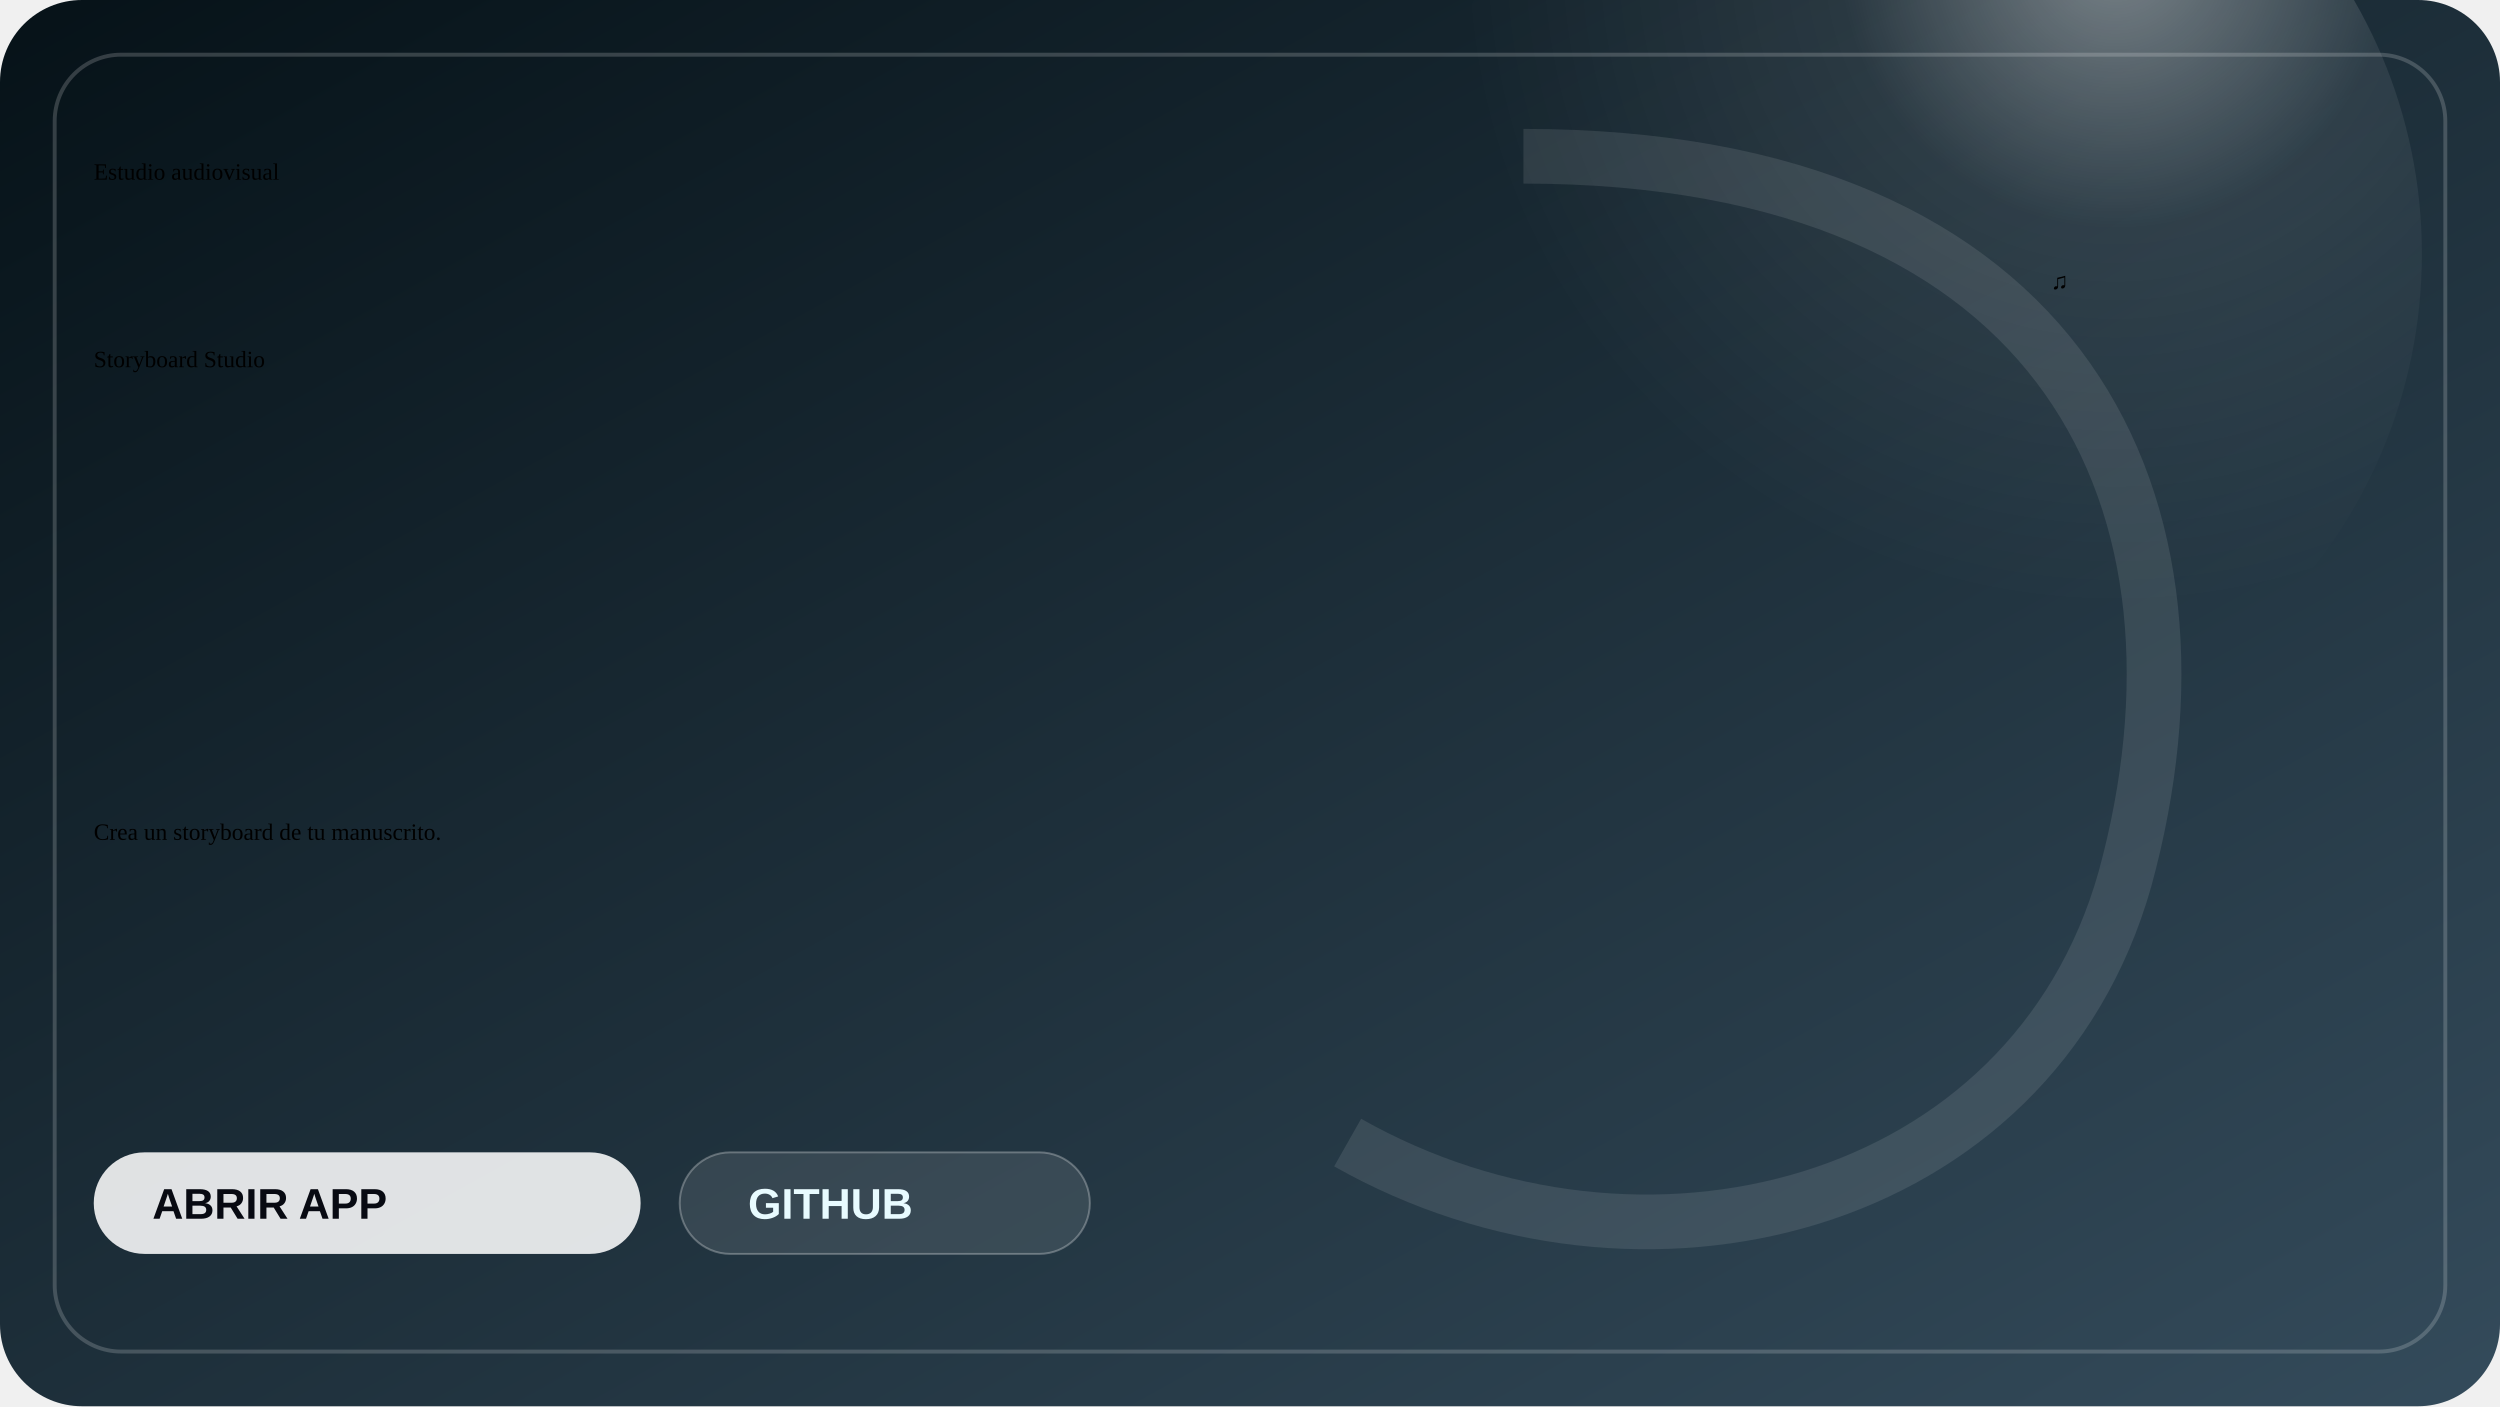
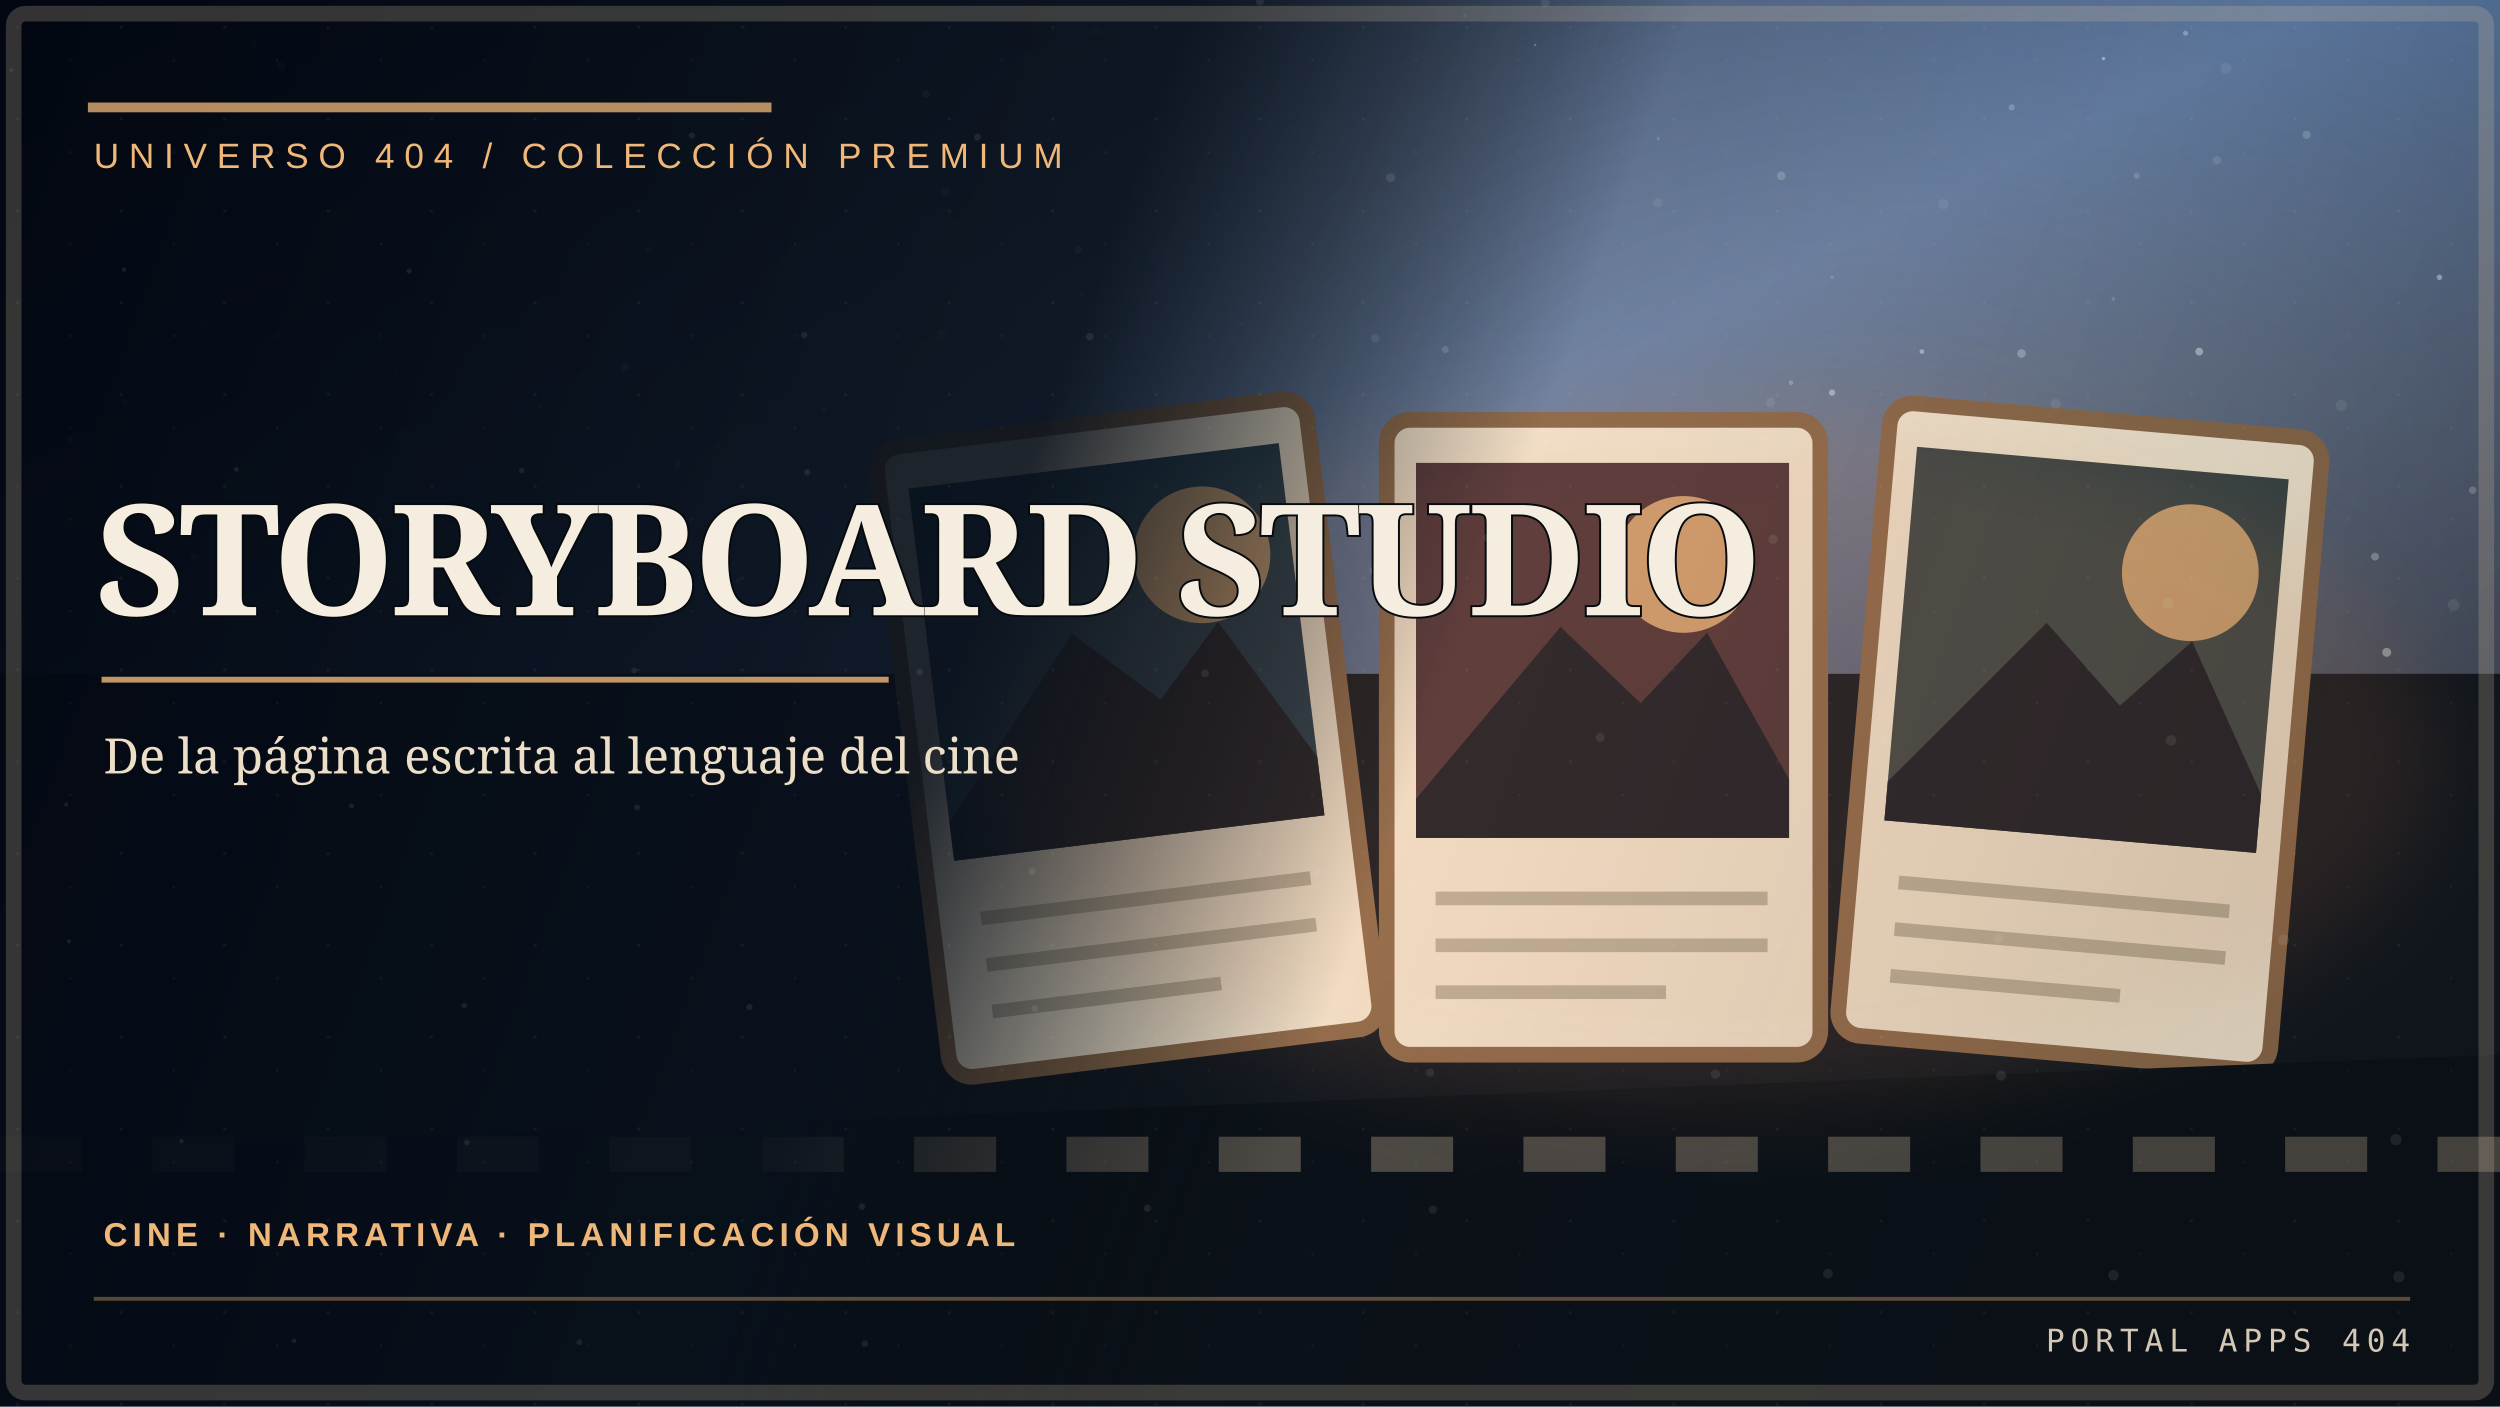
- <svg xmlns="http://www.w3.org/2000/svg" width="1280" height="720" viewBox="0 0 1280 720" role="img" aria-label="Preview de Storyboard-Studio">
+ <svg xmlns="http://www.w3.org/2000/svg" viewBox="0 0 1280 720" role="img" aria-label="Carátula artística original de Storyboard-Studio">
  <defs>
-     <linearGradient id="g" x1="0" y1="0" x2="1" y2="1">
-       <stop stop-color="#061218" />
-       <stop offset="1" stop-color="#344b5b" />
+     <linearGradient id="bg" x1="0" y1="0" x2=".9" y2="1">
+       <stop stop-color="#050a13" />
+       <stop offset=".46" stop-color="#4c76ae" />
+       <stop offset="1" stop-color="#070c14" />
    </linearGradient>
-     <radialGradient id="r" cx="70%" cy="20%" r="65%">
-       <stop stop-color="rgba(255,255,255,.42)" />
-       <stop offset=".42" stop-color="rgba(255,255,255,.08)" />
-       <stop offset="1" stop-color="rgba(255,255,255,0)" />
+     <radialGradient id="glare" cx="75%" cy="32%" r="65%">
+       <stop stop-color="#ecaf78" stop-opacity=".28" />
+       <stop offset="1" stop-color="#ecaf78" stop-opacity="0" />
    </radialGradient>
+     <linearGradient id="window" x2="0" y2="1">
+       <stop stop-color="#182c3d" />
+       <stop offset="1" stop-color="#ac7d5b" />
+     </linearGradient>
+     <linearGradient id="shade" x1="0" y1="0" x2="1" y2=".2">
+       <stop stop-color="#020711" stop-opacity=".97" />
+       <stop offset=".46" stop-color="#08101b" stop-opacity=".9" />
+       <stop offset=".65" stop-color="#04090d" stop-opacity="0" />
+       <stop offset="1" stop-color="#04070b" stop-opacity=".13" />
+     </linearGradient>
+     <filter id="soft">
+       <feGaussianBlur stdDeviation="22" />
+     </filter>
+     <filter id="glow">
+       <feGaussianBlur stdDeviation="6" />
+     </filter>
+     <pattern id="grain" width="53" height="47" patternUnits="userSpaceOnUse">
+       <circle cx="9" cy="14" r=".8" fill="#fff" opacity=".22" />
+       <circle cx="36" cy="31" r=".7" fill="#fff" opacity=".19" />
+     </pattern>
  </defs>
-   <rect width="1280" height="720" rx="42" fill="url(#g)" />
-   <rect x="28" y="28" width="1224" height="664" rx="34" fill="none" stroke="rgba(255,255,255,.18)" stroke-width="2" />
-   <circle cx="980" cy="130" r="260" fill="url(#r)" />
-   <path d="M780 80 C1060 80 1140 260 1088 450 C1040 620 840 670 690 585" fill="none" stroke="rgba(255,255,255,.10)" stroke-width="28" />
-   <g opacity=".35">
-     <line x1="0" y1="90" x2="1280" y2="90" class="line" />
-     <line x1="0" y1="180" x2="1280" y2="180" class="line" />
-     <line x1="0" y1="270" x2="1280" y2="270" class="line" />
-     <line x1="0" y1="360" x2="1280" y2="360" class="line" />
-     <line x1="0" y1="450" x2="1280" y2="450" class="line" />
-     <line x1="0" y1="540" x2="1280" y2="540" class="line" />
-     <line x1="0" y1="630" x2="1280" y2="630" class="line" />
+   <rect width="1280" height="720" fill="url(#bg)" />
+   <rect width="1280" height="720" fill="url(#glare)" />
+   <circle cx="1181" cy="69" r="2.1" fill="#e9f5f6" opacity="0.22" />
+   <circle cx="36" cy="225" r="1.6" fill="#e9f5f6" opacity="0.49" />
+   <circle cx="588" cy="315" r="1.0" fill="#e9f5f6" opacity="0.46" />
+   <circle cx="753" cy="329" r="2.2" fill="#e9f5f6" opacity="0.46" />
+   <circle cx="320" cy="188" r="2.0" fill="#e9f5f6" opacity="0.46" />
+   <circle cx="1052" cy="314" r="1.9" fill="#e9f5f6" opacity="0.26" />
+   <circle cx="202" cy="429" r="1.7" fill="#e9f5f6" opacity="0.35" />
+   <circle cx="412" cy="452" r="0.8" fill="#e9f5f6" opacity="0.12" />
+   <circle cx="414" cy="367" r="1.6" fill="#e9f5f6" opacity="0.36" />
+   <circle cx="403" cy="418" r="2.3" fill="#e9f5f6" opacity="0.24" />
+   <circle cx="1216" cy="285" r="2.0" fill="#e9f5f6" opacity="0.34" />
+   <circle cx="1092" cy="420" r="2.4" fill="#e9f5f6" opacity="0.46" />
+   <circle cx="526" cy="226" r="0.7" fill="#e9f5f6" opacity="0.35" />
+   <circle cx="422" cy="210" r="1.6" fill="#e9f5f6" opacity="0.33" />
+   <circle cx="854" cy="290" r="1.9" fill="#e9f5f6" opacity="0.24" />
+   <circle cx="378" cy="297" r="1.2" fill="#e9f5f6" opacity="0.45" />
+   <circle cx="1266" cy="251" r="1.9" fill="#e9f5f6" opacity="0.26" />
+   <circle cx="766" cy="333" r="0.6" fill="#e9f5f6" opacity="0.14" />
+   <circle cx="8" cy="661" r="1.6" fill="#e9f5f6" opacity="0.34" />
+   <circle cx="1060" cy="417" r="2.4" fill="#e9f5f6" opacity="0.47" />
+   <circle cx="68" cy="401" r="1.4" fill="#e9f5f6" opacity="0.33" />
+   <circle cx="99" cy="285" r="1.6" fill="#e9f5f6" opacity="0.39" />
+   <circle cx="1077" cy="30" r="0.9" fill="#e9f5f6" opacity="0.49" />
+   <circle cx="16" cy="709" r="1.4" fill="#e9f5f6" opacity="0.16" />
+   <circle cx="554" cy="151" r="1.1" fill="#e9f5f6" opacity="0.26" />
+   <circle cx="333" cy="618" r="2.1" fill="#e9f5f6" opacity="0.36" />
+   <circle cx="684" cy="527" r="1.1" fill="#e9f5f6" opacity="0.31" />
+   <circle cx="130" cy="23" r="1.8" fill="#e9f5f6" opacity="0.20" />
+   <circle cx="130" cy="698" r="2.0" fill="#e9f5f6" opacity="0.22" />
+   <circle cx="623" cy="110" r="0.6" fill="#e9f5f6" opacity="0.11" />
+   <circle cx="322" cy="628" r="2.5" fill="#e9f5f6" opacity="0.18" />
+   <circle cx="451" cy="496" r="0.8" fill="#e9f5f6" opacity="0.17" />
+   <circle cx="632" cy="688" r="2.0" fill="#e9f5f6" opacity="0.28" />
+   <circle cx="332" cy="128" r="1.9" fill="#e9f5f6" opacity="0.31" />
+   <circle cx="347" cy="238" r="1.8" fill="#e9f5f6" opacity="0.30" />
+   <circle cx="435" cy="393" r="0.7" fill="#e9f5f6" opacity="0.38" />
+   <circle cx="1039" cy="576" r="1.3" fill="#e9f5f6" opacity="0.23" />
+   <circle cx="711" cy="349" r="1.0" fill="#e9f5f6" opacity="0.45" />
+   <circle cx="382" cy="14" r="2.1" fill="#e9f5f6" opacity="0.11" />
+   <circle cx="345" cy="638" r="1.0" fill="#e9f5f6" opacity="0.47" />
+   <circle cx="438" cy="516" r="2.2" fill="#e9f5f6" opacity="0.20" />
+   <circle cx="173" cy="251" r="0.5" fill="#e9f5f6" opacity="0.27" />
+   <circle cx="996" cy="698" r="0.6" fill="#e9f5f6" opacity="0.50" />
+   <circle cx="369" cy="533" r="1.6" fill="#e9f5f6" opacity="0.45" />
+   <circle cx="980" cy="402" r="0.8" fill="#e9f5f6" opacity="0.11" />
+   <circle cx="1101" cy="594" r="0.5" fill="#e9f5f6" opacity="0.40" />
+   <circle cx="265" cy="270" r="1.5" fill="#e9f5f6" opacity="0.44" />
+   <circle cx="1022" cy="687" r="2.4" fill="#e9f5f6" opacity="0.11" />
+   <circle cx="606" cy="638" r="2.4" fill="#e9f5f6" opacity="0.25" />
+   <circle cx="2" cy="587" r="1.9" fill="#e9f5f6" opacity="0.17" />
+   <circle cx="572" cy="484" r="0.5" fill="#e9f5f6" opacity="0.43" />
+   <circle cx="984" cy="180" r="1.2" fill="#e9f5f6" opacity="0.46" />
+   <circle cx="1119" cy="17" r="1.3" fill="#e9f5f6" opacity="0.35" />
+   <circle cx="712" cy="91" r="2.3" fill="#e9f5f6" opacity="0.23" />
+   <circle cx="44" cy="428" r="2.0" fill="#e9f5f6" opacity="0.30" />
+   <circle cx="64" cy="206" r="1.4" fill="#e9f5f6" opacity="0.37" />
+   <circle cx="912" cy="90" r="2.2" fill="#e9f5f6" opacity="0.20" />
+   <circle cx="709" cy="386" r="1.3" fill="#e9f5f6" opacity="0.39" />
+   <circle cx="636" cy="166" r="0.5" fill="#e9f5f6" opacity="0.21" />
+   <circle cx="875" cy="521" r="1.0" fill="#e9f5f6" opacity="0.35" />
+   <circle cx="482" cy="171" r="2.2" fill="#e9f5f6" opacity="0.24" />
+   <circle cx="482" cy="616" r="0.7" fill="#e9f5f6" opacity="0.24" />
+   <circle cx="849" cy="71" r="0.9" fill="#e9f5f6" opacity="0.15" />
+   <circle cx="276" cy="208" r="1.1" fill="#e9f5f6" opacity="0.41" />
+   <circle cx="273" cy="259" r="2.0" fill="#e9f5f6" opacity="0.21" />
+   <circle cx="82" cy="711" r="1.5" fill="#e9f5f6" opacity="0.18" />
+   <circle cx="1249" cy="142" r="1.4" fill="#e9f5f6" opacity="0.49" />
+   <circle cx="14" cy="598" r="0.6" fill="#e9f5f6" opacity="0.29" />
+   <circle cx="1075" cy="367" r="1.9" fill="#e9f5f6" opacity="0.18" />
+   <circle cx="809" cy="716" r="1.9" fill="#e9f5f6" opacity="0.41" />
+   <circle cx="1030" cy="55" r="1.6" fill="#e9f5f6" opacity="0.24" />
+   <circle cx="721" cy="279" r="0.8" fill="#e9f5f6" opacity="0.44" />
+   <circle cx="584" cy="563" r="1.2" fill="#e9f5f6" opacity="0.36" />
+   <circle cx="489" cy="114" r="0.6" fill="#e9f5f6" opacity="0.43" />
+   <circle cx="971" cy="644" r="1.9" fill="#e9f5f6" opacity="0.48" />
+   <circle cx="1035" cy="181" r="2.2" fill="#e9f5f6" opacity="0.32" />
+   <circle cx="203" cy="298" r="1.8" fill="#e9f5f6" opacity="0.15" />
+   <circle cx="273" cy="30" r="1.0" fill="#e9f5f6" opacity="0.37" />
+   <circle cx="1279" cy="346" r="1.1" fill="#e9f5f6" opacity="0.15" />
+   <circle cx="561" cy="16" r="2.5" fill="#e9f5f6" opacity="0.13" />
+   <circle cx="320" cy="610" r="2.0" fill="#e9f5f6" opacity="0.32" />
+   <circle cx="1198" cy="399" r="2.1" fill="#e9f5f6" opacity="0.49" />
+   <circle cx="704" cy="292" r="2.5" fill="#e9f5f6" opacity="0.34" />
+   <circle cx="271" cy="491" r="2.2" fill="#e9f5f6" opacity="0.33" />
+   <circle cx="712" cy="569" r="2.0" fill="#e9f5f6" opacity="0.48" />
+   <circle cx="750" cy="8" r="0.8" fill="#e9f5f6" opacity="0.18" />
+   <circle cx="786" cy="23" r="0.6" fill="#e9f5f6" opacity="0.44" />
+   <circle cx="341" cy="466" r="2.2" fill="#e9f5f6" opacity="0.19" />
+   <circle cx="938" cy="201" r="1.6" fill="#e9f5f6" opacity="0.48" />
+   <circle cx="938" cy="142" r="0.9" fill="#e9f5f6" opacity="0.18" />
+   <circle cx="1128" cy="421" r="1.8" fill="#e9f5f6" opacity="0.40" />
+   <circle cx="555" cy="603" r="1.5" fill="#e9f5f6" opacity="0.47" />
+   <circle cx="748" cy="536" r="1.7" fill="#e9f5f6" opacity="0.26" />
+   <circle cx="1019" cy="311" r="1.4" fill="#e9f5f6" opacity="0.41" />
+   <circle cx="1082" cy="153" r="1.0" fill="#e9f5f6" opacity="0.19" />
+   <circle cx="702" cy="528" r="0.6" fill="#e9f5f6" opacity="0.40" />
+   <circle cx="474" cy="48" r="2.0" fill="#e9f5f6" opacity="0.43" />
+   <circle cx="456" cy="451" r="1.5" fill="#e9f5f6" opacity="0.17" />
+   <circle cx="144" cy="34" r="2.2" fill="#e9f5f6" opacity="0.35" />
+   <circle cx="980" cy="320" r="1.4" fill="#e9f5f6" opacity="0.35" />
+   <circle cx="157" cy="466" r="0.8" fill="#e9f5f6" opacity="0.14" />
+   <circle cx="598" cy="251" r="2.5" fill="#e9f5f6" opacity="0.43" />
+   <circle cx="917" cy="196" r="1.2" fill="#e9f5f6" opacity="0.27" />
+   <circle cx="1110" cy="552" r="0.7" fill="#e9f5f6" opacity="0.41" />
+   <circle cx="1222" cy="334" r="2.3" fill="#e9f5f6" opacity="0.47" />
+   <circle cx="1242" cy="642" r="1.5" fill="#e9f5f6" opacity="0.37" />
+   <circle cx="552" cy="128" r="2.0" fill="#e9f5f6" opacity="0.41" />
+   <circle cx="740" cy="179" r="1.8" fill="#e9f5f6" opacity="0.23" />
+   <circle cx="484" cy="98" r="2.4" fill="#e9f5f6" opacity="0.31" />
+   <circle cx="1027" cy="233" r="0.9" fill="#e9f5f6" opacity="0.50" />
+   <circle cx="104" cy="165" r="2.0" fill="#e9f5f6" opacity="0.10" />
+   <circle cx="1126" cy="180" r="2.0" fill="#e9f5f6" opacity="0.49" />
+   <circle cx="780" cy="713" r="2.3" fill="#e9f5f6" opacity="0.50" />
+   <circle cx="402" cy="405" r="2.1" fill="#e9f5f6" opacity="0.38" />
+   <circle cx="1094" cy="90" r="1.6" fill="#e9f5f6" opacity="0.18" />
+   <circle cx="409" cy="7" r="0.6" fill="#e9f5f6" opacity="0.24" />
+   <circle cx="1135" cy="82" r="2.2" fill="#e9f5f6" opacity="0.13" />
+   <circle cx="742" cy="311" r="1.0" fill="#e9f5f6" opacity="0.12" />
+   <circle cx="791" cy="622" r="2.0" fill="#e9f5f6" opacity="0.44" />
+   <circle cx="415" cy="505" r="2.3" fill="#e9f5f6" opacity="0.39" />
+   <circle cx="1002" cy="309" r="0.9" fill="#e9f5f6" opacity="0.33" />
+   <circle cx="907" cy="521" r="1.8" fill="#e9f5f6" opacity="0.21" />
+   <circle cx="290" cy="577" r="1.0" fill="#e9f5f6" opacity="0.21" />
+   <circle cx="659" cy="362" r="0.6" fill="#e9f5f6" opacity="0.33" />
+   <circle cx="657" cy="538" r="1.1" fill="#e9f5f6" opacity="0.11" />
+   <circle cx="203" cy="191" r="0.6" fill="#e9f5f6" opacity="0.47" />
+   <circle cx="1071" cy="520" r="2.0" fill="#e9f5f6" opacity="0.23" />
+   <circle cx="19" cy="470" r="1.8" fill="#e9f5f6" opacity="0.12" />
+   <circle cx="324" cy="601" r="1.6" fill="#e9f5f6" opacity="0.17" />
+   <circle cx="64" cy="702" r="0.7" fill="#e9f5f6" opacity="0.37" />
+   <rect x="0" y="345" width="1280" height="375" fill="#11171f" />
+   <g transform="translate(465 215) rotate(-7 115 150)">
+     <rect width="222" height="325" rx="12" fill="#f3e7d1" stroke="#8b694a" stroke-width="8" />
+     <rect x="15" y="22" width="191" height="192" fill="#243e4e" />
+     <circle cx="160" cy="74" r="35" fill="#f1bb7e" opacity=".8" />
+     <path d="M15 194L89 106L130 145L164 109L206 184V214H15Z" fill="#161b25" />
+     <path d="M25 245H195M25 269H195M25 293H143" stroke="#bcb39c" stroke-width="7" />
  </g>
-   <text x="48" y="92" class="meta">Estudio audiovisual</text>
-   <text x="1050" y="148" class="symbol">♫</text>
-   <text x="48" y="188" class="title">Storyboard Studio</text>
-   <text x="48" y="430" class="desc">Crea un storyboard de tu manuscrito.</text>
-   <rect x="48" y="590" width="280" height="52" rx="26" fill="rgba(255,255,255,.86)" />
-   <text x="78" y="624" style="font-family: Arial, Helvetica, sans-serif; font-size: 22px; font-weight: 800; fill: #080a12;">ABRIR APP</text>
-   <rect x="348" y="590" width="210" height="52" rx="26" fill="rgba(255,255,255,.10)" stroke="rgba(255,255,255,.28)" />
-   <text x="383" y="624" style="font-family: Arial, Helvetica, sans-serif; font-size: 22px; font-weight: 800; fill: #e8fbff;">GITHUB</text>
+   <g transform="translate(710 215) rotate(0 115 150)">
+     <rect width="222" height="325" rx="12" fill="#f3e7d1" stroke="#8b694a" stroke-width="8" />
+     <rect x="15" y="22" width="191" height="192" fill="#4a3238" />
+     <circle cx="152" cy="74" r="35" fill="#f1bb7e" opacity=".8" />
+     <path d="M15 194L89 106L130 145L164 109L206 184V214H15Z" fill="#161b25" />
+     <path d="M25 245H195M25 269H195M25 293H143" stroke="#bcb39c" stroke-width="7" />
+   </g>
+   <g transform="translate(955 215) rotate(5 115 150)">
+     <rect width="222" height="325" rx="12" fill="#f3e7d1" stroke="#8b694a" stroke-width="8" />
+     <rect x="15" y="22" width="191" height="192" fill="#3a4546" />
+     <circle cx="160" cy="74" r="35" fill="#f1bb7e" opacity=".8" />
+     <path d="M15 194L89 106L130 145L164 109L206 184V214H15Z" fill="#161b25" />
+     <path d="M25 245H195M25 269H195M25 293H143" stroke="#bcb39c" stroke-width="7" />
+   </g>
+   <path d="M0 590L1280 540V720H0Z" fill="#0b1118" />
+   <rect x="0" y="582" width="42" height="18" fill="#e8ccaa" opacity=".3" />
+   <rect x="78" y="582" width="42" height="18" fill="#e8ccaa" opacity=".3" />
+   <rect x="156" y="582" width="42" height="18" fill="#e8ccaa" opacity=".3" />
+   <rect x="234" y="582" width="42" height="18" fill="#e8ccaa" opacity=".3" />
+   <rect x="312" y="582" width="42" height="18" fill="#e8ccaa" opacity=".3" />
+   <rect x="390" y="582" width="42" height="18" fill="#e8ccaa" opacity=".3" />
+   <rect x="468" y="582" width="42" height="18" fill="#e8ccaa" opacity=".3" />
+   <rect x="546" y="582" width="42" height="18" fill="#e8ccaa" opacity=".3" />
+   <rect x="624" y="582" width="42" height="18" fill="#e8ccaa" opacity=".3" />
+   <rect x="702" y="582" width="42" height="18" fill="#e8ccaa" opacity=".3" />
+   <rect x="780" y="582" width="42" height="18" fill="#e8ccaa" opacity=".3" />
+   <rect x="858" y="582" width="42" height="18" fill="#e8ccaa" opacity=".3" />
+   <rect x="936" y="582" width="42" height="18" fill="#e8ccaa" opacity=".3" />
+   <rect x="1014" y="582" width="42" height="18" fill="#e8ccaa" opacity=".3" />
+   <rect x="1092" y="582" width="42" height="18" fill="#e8ccaa" opacity=".3" />
+   <rect x="1170" y="582" width="42" height="18" fill="#e8ccaa" opacity=".3" />
+   <rect x="1248" y="582" width="42" height="18" fill="#e8ccaa" opacity=".3" />
+   <ellipse cx="868" cy="387" rx="380" ry="180" fill="#e78b59" opacity=".14" filter="url(#soft)" />
+   <rect width="1280" height="720" fill="url(#shade)" />
+   <path d="M45 55H395" stroke="#f0b878" stroke-width="5" opacity=".75" />
+   <text x="48" y="86" font-family="Arial,Helvetica,sans-serif" font-size="18" letter-spacing="5" fill="#f0b878">UNIVERSO 404  /  COLECCIÓN PREMIUM</text>
+   <text x="49" y="315" font-family="Georgia,serif" font-weight="900" font-size="79" letter-spacing="-2" fill="#f5eee0" stroke="#060a0d" stroke-width="2" paint-order="stroke">STORYBOARD STUDIO</text>
+   <path d="M52 348h403" stroke="#f0b878" stroke-width="3" opacity=".8" />
+   <text x="53" y="396" font-family="Georgia,serif" font-size="25" fill="#eddfc7">De la página escrita al lenguaje del cine</text>
+   <text x="53" y="638" font-family="Arial,Helvetica,sans-serif" font-size="17" font-weight="700" letter-spacing="2.6" fill="#f0b878">CINE · NARRATIVA · PLANIFICACIÓN VISUAL</text>
+   <path d="M48 665H1234" stroke="#f0b878" stroke-opacity=".35" stroke-width="2" />
+   <text x="1234" y="692" text-anchor="end" font-family="monospace" letter-spacing="3" font-size="16" fill="#d4c7b4">PORTAL APPS 404</text>
+   <circle cx="411.8" cy="171.6" r="1.6" fill="#d6e6da" opacity=".09" />
+   <circle cx="906.4" cy="206.0" r="2.4" fill="#d6e6da" opacity=".09" />
+   <circle cx="121.0" cy="240.3" r="1.2" fill="#d6e6da" opacity=".09" />
+   <circle cx="615.5" cy="274.6" r="2.0" fill="#d6e6da" opacity=".09" />
+   <circle cx="1110.1" cy="308.9" r="2.7" fill="#d6e6da" opacity=".09" />
+   <circle cx="324.7" cy="343.3" r="1.5" fill="#d6e6da" opacity=".09" />
+   <circle cx="819.3" cy="377.6" r="2.3" fill="#d6e6da" opacity=".09" />
+   <circle cx="33.9" cy="411.9" r="1.1" fill="#d6e6da" opacity=".09" />
+   <circle cx="528.4" cy="446.2" r="1.8" fill="#d6e6da" opacity=".09" />
+   <circle cx="1023.0" cy="480.5" r="2.6" fill="#d6e6da" opacity=".09" />
+   <circle cx="237.6" cy="514.9" r="1.4" fill="#d6e6da" opacity=".09" />
+   <circle cx="732.2" cy="549.2" r="2.1" fill="#d6e6da" opacity=".09" />
+   <circle cx="1226.7" cy="583.5" r="2.9" fill="#d6e6da" opacity=".09" />
+   <circle cx="441.3" cy="617.8" r="1.7" fill="#d6e6da" opacity=".09" />
+   <circle cx="935.9" cy="652.1" r="2.5" fill="#d6e6da" opacity=".09" />
+   <circle cx="150.5" cy="686.5" r="1.2" fill="#d6e6da" opacity=".09" />
+   <circle cx="645.1" cy="0.8" r="2.0" fill="#d6e6da" opacity=".09" />
+   <circle cx="1139.6" cy="35.1" r="2.8" fill="#d6e6da" opacity=".09" />
+   <circle cx="354.2" cy="69.4" r="1.6" fill="#d6e6da" opacity=".09" />
+   <circle cx="848.8" cy="103.8" r="2.3" fill="#d6e6da" opacity=".09" />
+   <circle cx="63.4" cy="138.1" r="1.1" fill="#d6e6da" opacity=".09" />
+   <circle cx="558.0" cy="172.4" r="1.9" fill="#d6e6da" opacity=".09" />
+   <circle cx="1052.5" cy="206.7" r="2.6" fill="#d6e6da" opacity=".09" />
+   <circle cx="267.1" cy="241.0" r="1.4" fill="#d6e6da" opacity=".09" />
+   <circle cx="761.7" cy="275.4" r="2.2" fill="#d6e6da" opacity=".09" />
+   <circle cx="1256.3" cy="309.7" r="3.0" fill="#d6e6da" opacity=".09" />
+   <circle cx="470.8" cy="344.0" r="1.7" fill="#d6e6da" opacity=".09" />
+   <circle cx="965.4" cy="378.3" r="2.5" fill="#d6e6da" opacity=".09" />
+   <circle cx="180.0" cy="412.6" r="1.3" fill="#d6e6da" opacity=".09" />
+   <circle cx="674.6" cy="447.0" r="2.1" fill="#d6e6da" opacity=".09" />
+   <circle cx="1169.2" cy="481.3" r="2.8" fill="#d6e6da" opacity=".09" />
+   <circle cx="383.7" cy="515.6" r="1.6" fill="#d6e6da" opacity=".09" />
+   <circle cx="878.3" cy="549.9" r="2.4" fill="#d6e6da" opacity=".09" />
+   <circle cx="92.9" cy="584.3" r="1.1" fill="#d6e6da" opacity=".09" />
+   <circle cx="587.5" cy="618.6" r="1.9" fill="#d6e6da" opacity=".09" />
+   <circle cx="1082.1" cy="652.9" r="2.7" fill="#d6e6da" opacity=".09" />
+   <circle cx="296.6" cy="687.2" r="1.5" fill="#d6e6da" opacity=".09" />
+   <circle cx="791.2" cy="1.5" r="2.2" fill="#d6e6da" opacity=".09" />
+   <circle cx="5.8" cy="35.9" r="1.0" fill="#d6e6da" opacity=".09" />
+   <circle cx="500.4" cy="70.2" r="1.8" fill="#d6e6da" opacity=".09" />
+   <circle cx="995.0" cy="104.5" r="2.6" fill="#d6e6da" opacity=".09" />
+   <circle cx="209.5" cy="138.8" r="1.3" fill="#d6e6da" opacity=".09" />
+   <circle cx="704.1" cy="173.2" r="2.1" fill="#d6e6da" opacity=".09" />
+   <circle cx="1198.7" cy="207.5" r="2.9" fill="#d6e6da" opacity=".09" />
+   <circle cx="413.3" cy="241.8" r="1.6" fill="#d6e6da" opacity=".09" />
+   <circle cx="907.8" cy="276.1" r="2.4" fill="#d6e6da" opacity=".09" />
+   <circle cx="122.4" cy="310.4" r="1.2" fill="#d6e6da" opacity=".09" />
+   <circle cx="617.0" cy="344.8" r="2.0" fill="#d6e6da" opacity=".09" />
+   <circle cx="1111.6" cy="379.1" r="2.7" fill="#d6e6da" opacity=".09" />
+   <circle cx="326.2" cy="413.4" r="1.5" fill="#d6e6da" opacity=".09" />
+   <circle cx="820.7" cy="447.7" r="2.3" fill="#d6e6da" opacity=".09" />
+   <circle cx="35.3" cy="482.0" r="1.1" fill="#d6e6da" opacity=".09" />
+   <circle cx="529.9" cy="516.4" r="1.8" fill="#d6e6da" opacity=".09" />
+   <circle cx="1024.5" cy="550.7" r="2.6" fill="#d6e6da" opacity=".09" />
+   <circle cx="239.1" cy="585.0" r="1.4" fill="#d6e6da" opacity=".09" />
+   <circle cx="733.6" cy="619.3" r="2.1" fill="#d6e6da" opacity=".09" />
+   <circle cx="1228.2" cy="653.7" r="2.9" fill="#d6e6da" opacity=".09" />
+   <circle cx="442.8" cy="688.0" r="1.7" fill="#d6e6da" opacity=".09" />
+   <rect width="1280" height="720" fill="url(#grain)" opacity=".23" />
+   <rect x="7" y="7" width="1266" height="706" rx="6" fill="none" stroke="#d1bda0" stroke-opacity=".24" stroke-width="8" />
</svg>
